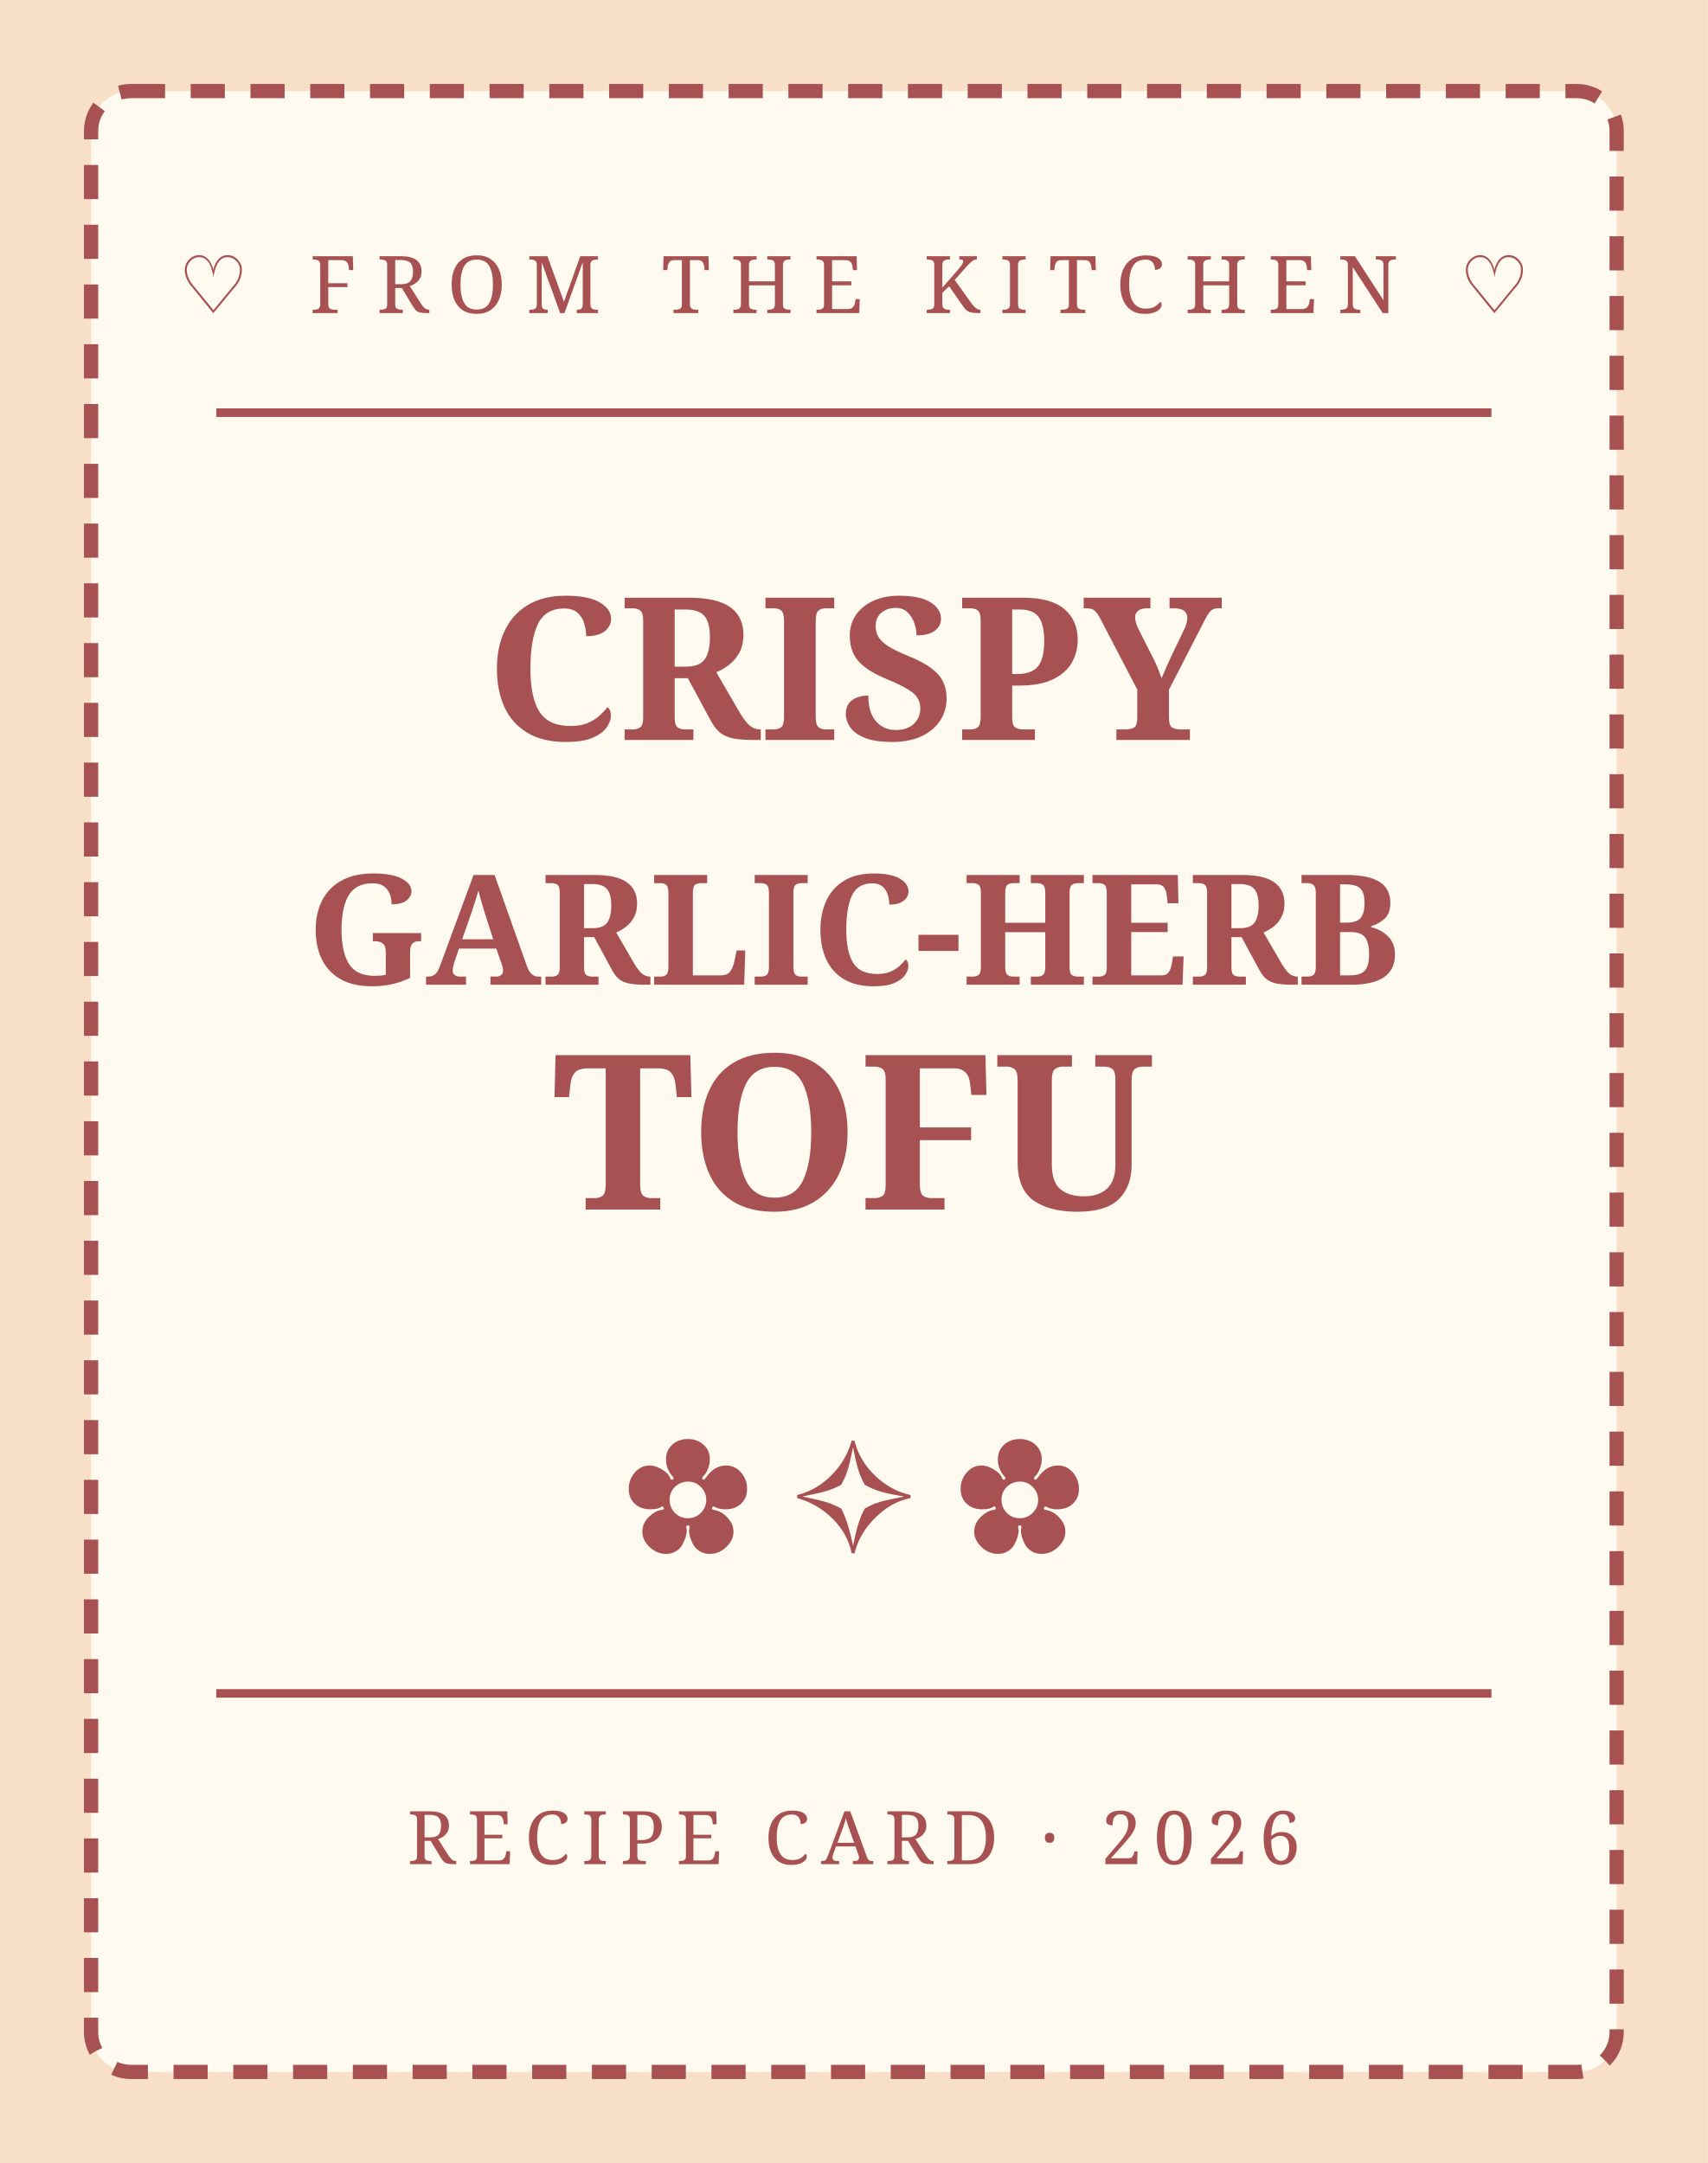
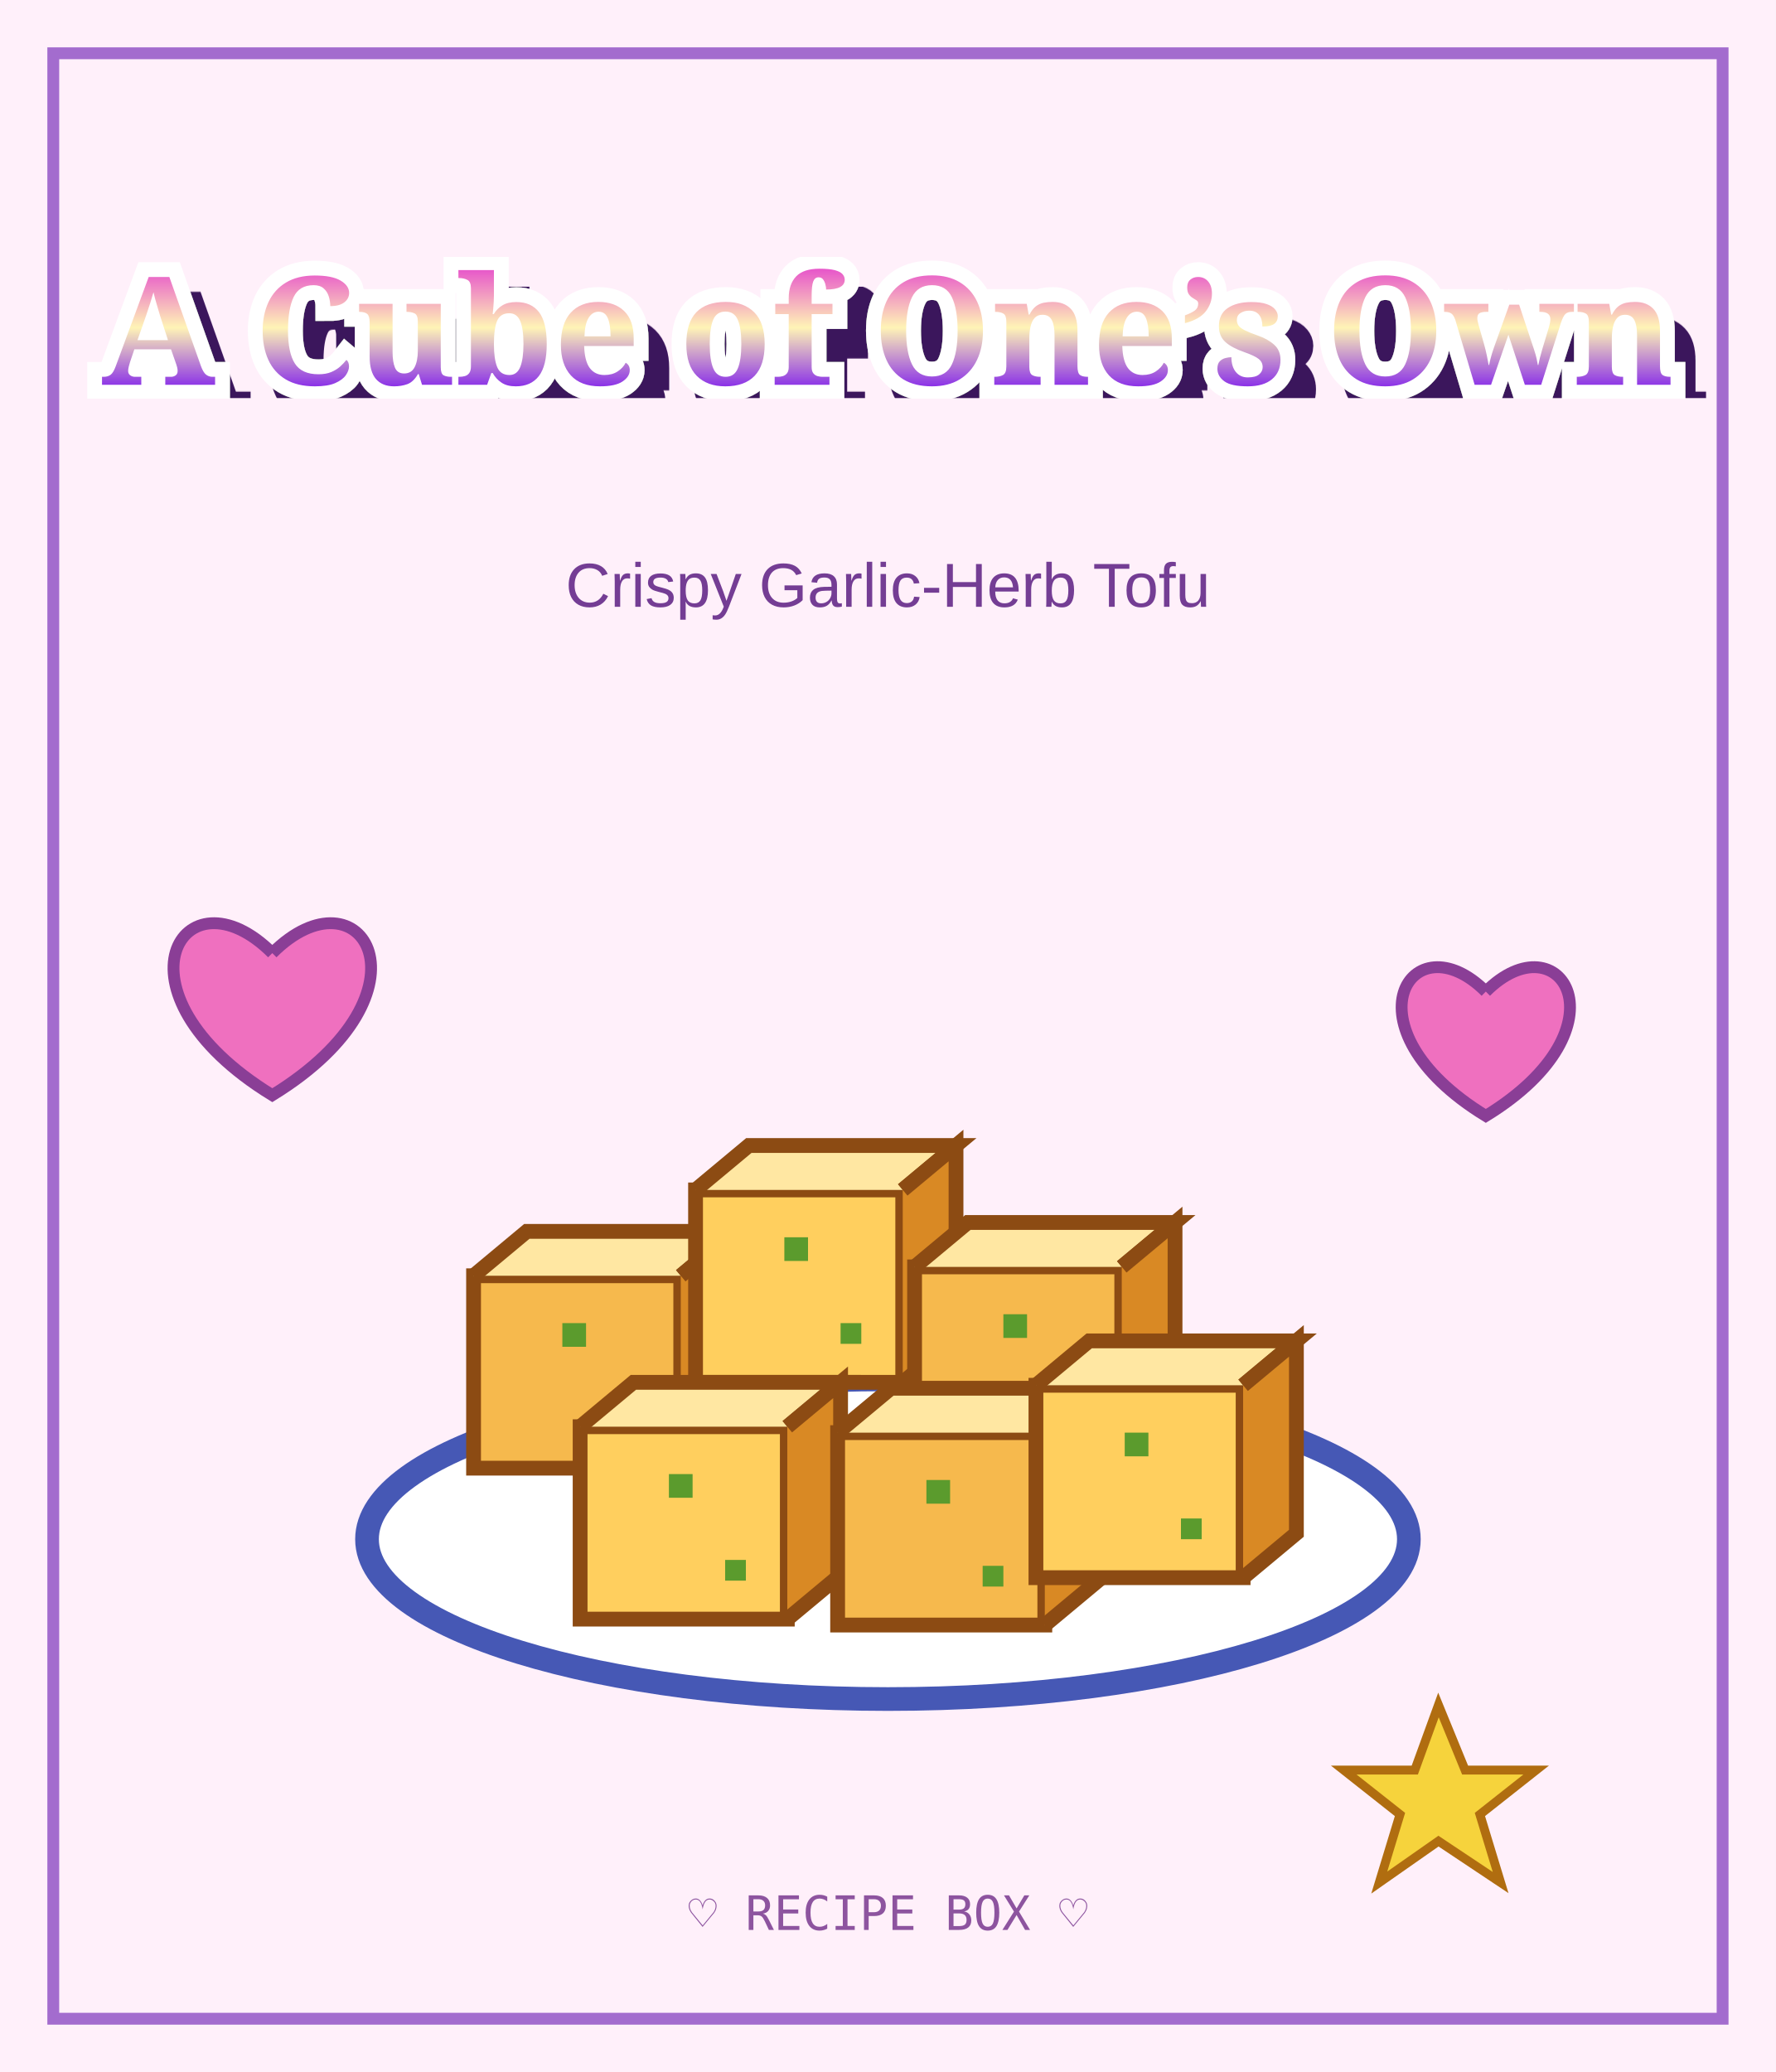
- <svg xmlns="http://www.w3.org/2000/svg" viewBox="0 0 600 760">
-   <rect width="600" height="760" fill="#f7dfc8" />
-   <rect x="32" y="32" width="536" height="696" rx="14" fill="#fffaf0" stroke="#a85152" stroke-width="5" stroke-dasharray="12 9" />
-   <path d="M76 145 H524 M76 595 H524" stroke="#a85152" stroke-width="3" />
-   <g fill="#a85152" text-anchor="middle" font-family="Georgia,serif">
-     <text x="300" y="110" font-size="28" letter-spacing="7">♡ FROM THE KITCHEN ♡</text>
-     <text x="300" y="260" font-size="70" font-weight="bold">CRISPY</text>
-     <text x="300" y="346" font-size="54" font-weight="bold">GARLIC-HERB</text>
-     <text x="300" y="425" font-size="76" font-weight="bold">TOFU</text>
-     <text x="300" y="545" font-size="55">✿  ✧  ✿</text>
-     <text x="300" y="655" font-size="26" letter-spacing="4">RECIPE CARD · 2026</text>
+ <svg xmlns="http://www.w3.org/2000/svg" viewBox="0 0 600 700">
+   <defs>
+     <linearGradient id="w" x2="0" y2="1">
+       <stop stop-color="#e755ca" />
+       <stop offset=".5" stop-color="#fff4b6" />
+       <stop offset="1" stop-color="#8b32e7" />
+     </linearGradient>
+     <filter id="shadow">
+       <feDropShadow dx="7" dy="10" stdDeviation="0" flood-color="#3b175c" />
+     </filter>
+   </defs>
+   <rect width="600" height="700" fill="#fff0fa" />
+   <rect x="18" y="18" width="564" height="664" fill="none" stroke="#a36cce" stroke-width="4" />
+   <g transform="translate(300 0)" text-anchor="middle" font-family="Georgia,serif" font-weight="900" paint-order="stroke fill" filter="url(#shadow)">
+     <text x="0" y="130" font-size="51" fill="url(#w)" stroke="#fff" stroke-width="10">A Cube of One’s Own</text>
  </g>
+   <text x="300" y="205" text-anchor="middle" font-family="Arial" font-size="21" fill="#743d94">Crispy Garlic-Herb Tofu</text>
+   <ellipse cx="300" cy="520" rx="176" ry="54" fill="#fff" stroke="#4658b5" stroke-width="8" />
+   <g stroke="#8c4b13" stroke-width="5">
+     <rect x="160" y="431" width="70" height="65" fill="#f6b94d" />
+     <path d="M160 431l18 -15h70l-18 15" fill="#ffe7a2" />
+     <path d="M230 431l18 -15v65l-18 15" fill="#d98924" />
+   </g>
+   <g fill="#5b9b2d">
+     <rect x="190" y="447" width="8" height="8" />
+     <rect x="209" y="476" width="7" height="7" />
+   </g>
+   <g stroke="#8c4b13" stroke-width="5">
+     <rect x="235" y="402" width="70" height="65" fill="#ffcf5e" />
+     <path d="M235 402l18 -15h70l-18 15" fill="#ffe7a2" />
+     <path d="M305 402l18 -15v65l-18 15" fill="#d98924" />
+   </g>
+   <g fill="#5b9b2d">
+     <rect x="265" y="418" width="8" height="8" />
+     <rect x="284" y="447" width="7" height="7" />
+   </g>
+   <g stroke="#8c4b13" stroke-width="5">
+     <rect x="309" y="428" width="70" height="65" fill="#f6b94d" />
+     <path d="M309 428l18 -15h70l-18 15" fill="#ffe7a2" />
+     <path d="M379 428l18 -15v65l-18 15" fill="#d98924" />
+   </g>
+   <g fill="#5b9b2d">
+     <rect x="339" y="444" width="8" height="8" />
+     <rect x="358" y="473" width="7" height="7" />
+   </g>
+   <g stroke="#8c4b13" stroke-width="5">
+     <rect x="196" y="482" width="70" height="65" fill="#ffcf5e" />
+     <path d="M196 482l18 -15h70l-18 15" fill="#ffe7a2" />
+     <path d="M266 482l18 -15v65l-18 15" fill="#d98924" />
+   </g>
+   <g fill="#5b9b2d">
+     <rect x="226" y="498" width="8" height="8" />
+     <rect x="245" y="527" width="7" height="7" />
+   </g>
+   <g stroke="#8c4b13" stroke-width="5">
+     <rect x="283" y="484" width="70" height="65" fill="#f6b94d" />
+     <path d="M283 484l18 -15h70l-18 15" fill="#ffe7a2" />
+     <path d="M353 484l18 -15v65l-18 15" fill="#d98924" />
+   </g>
+   <g fill="#5b9b2d">
+     <rect x="313" y="500" width="8" height="8" />
+     <rect x="332" y="529" width="7" height="7" />
+   </g>
+   <g stroke="#8c4b13" stroke-width="5">
+     <rect x="350" y="468" width="70" height="65" fill="#ffcf5e" />
+     <path d="M350 468l18 -15h70l-18 15" fill="#ffe7a2" />
+     <path d="M420 468l18 -15v65l-18 15" fill="#d98924" />
+   </g>
+   <g fill="#5b9b2d">
+     <rect x="380" y="484" width="8" height="8" />
+     <rect x="399" y="513" width="7" height="7" />
+   </g>
+   <g fill="#ef70bf" stroke="#8a3e96" stroke-width="4">
+     <path d="M92 322c-30 -30 -57 13 0 48c57 -35 30 -78 0 -48" />
+     <path d="M502 335c-25 -25 -49 12 0 42c49 -30 25 -67 0 -42" />
+   </g>
+   <g fill="#f6d33c" stroke="#b06d10" stroke-width="3">
+     <path d="M486 576l9 22 24 0 -19 15 7 23 -21 -14 -20 14 7 -23 -19 -15 24 0z" />
+   </g>
+   <text x="300" y="652" text-anchor="middle" font-family="monospace" font-size="16" fill="#8d549f">♡ RECIPE BOX ♡</text>
</svg>
